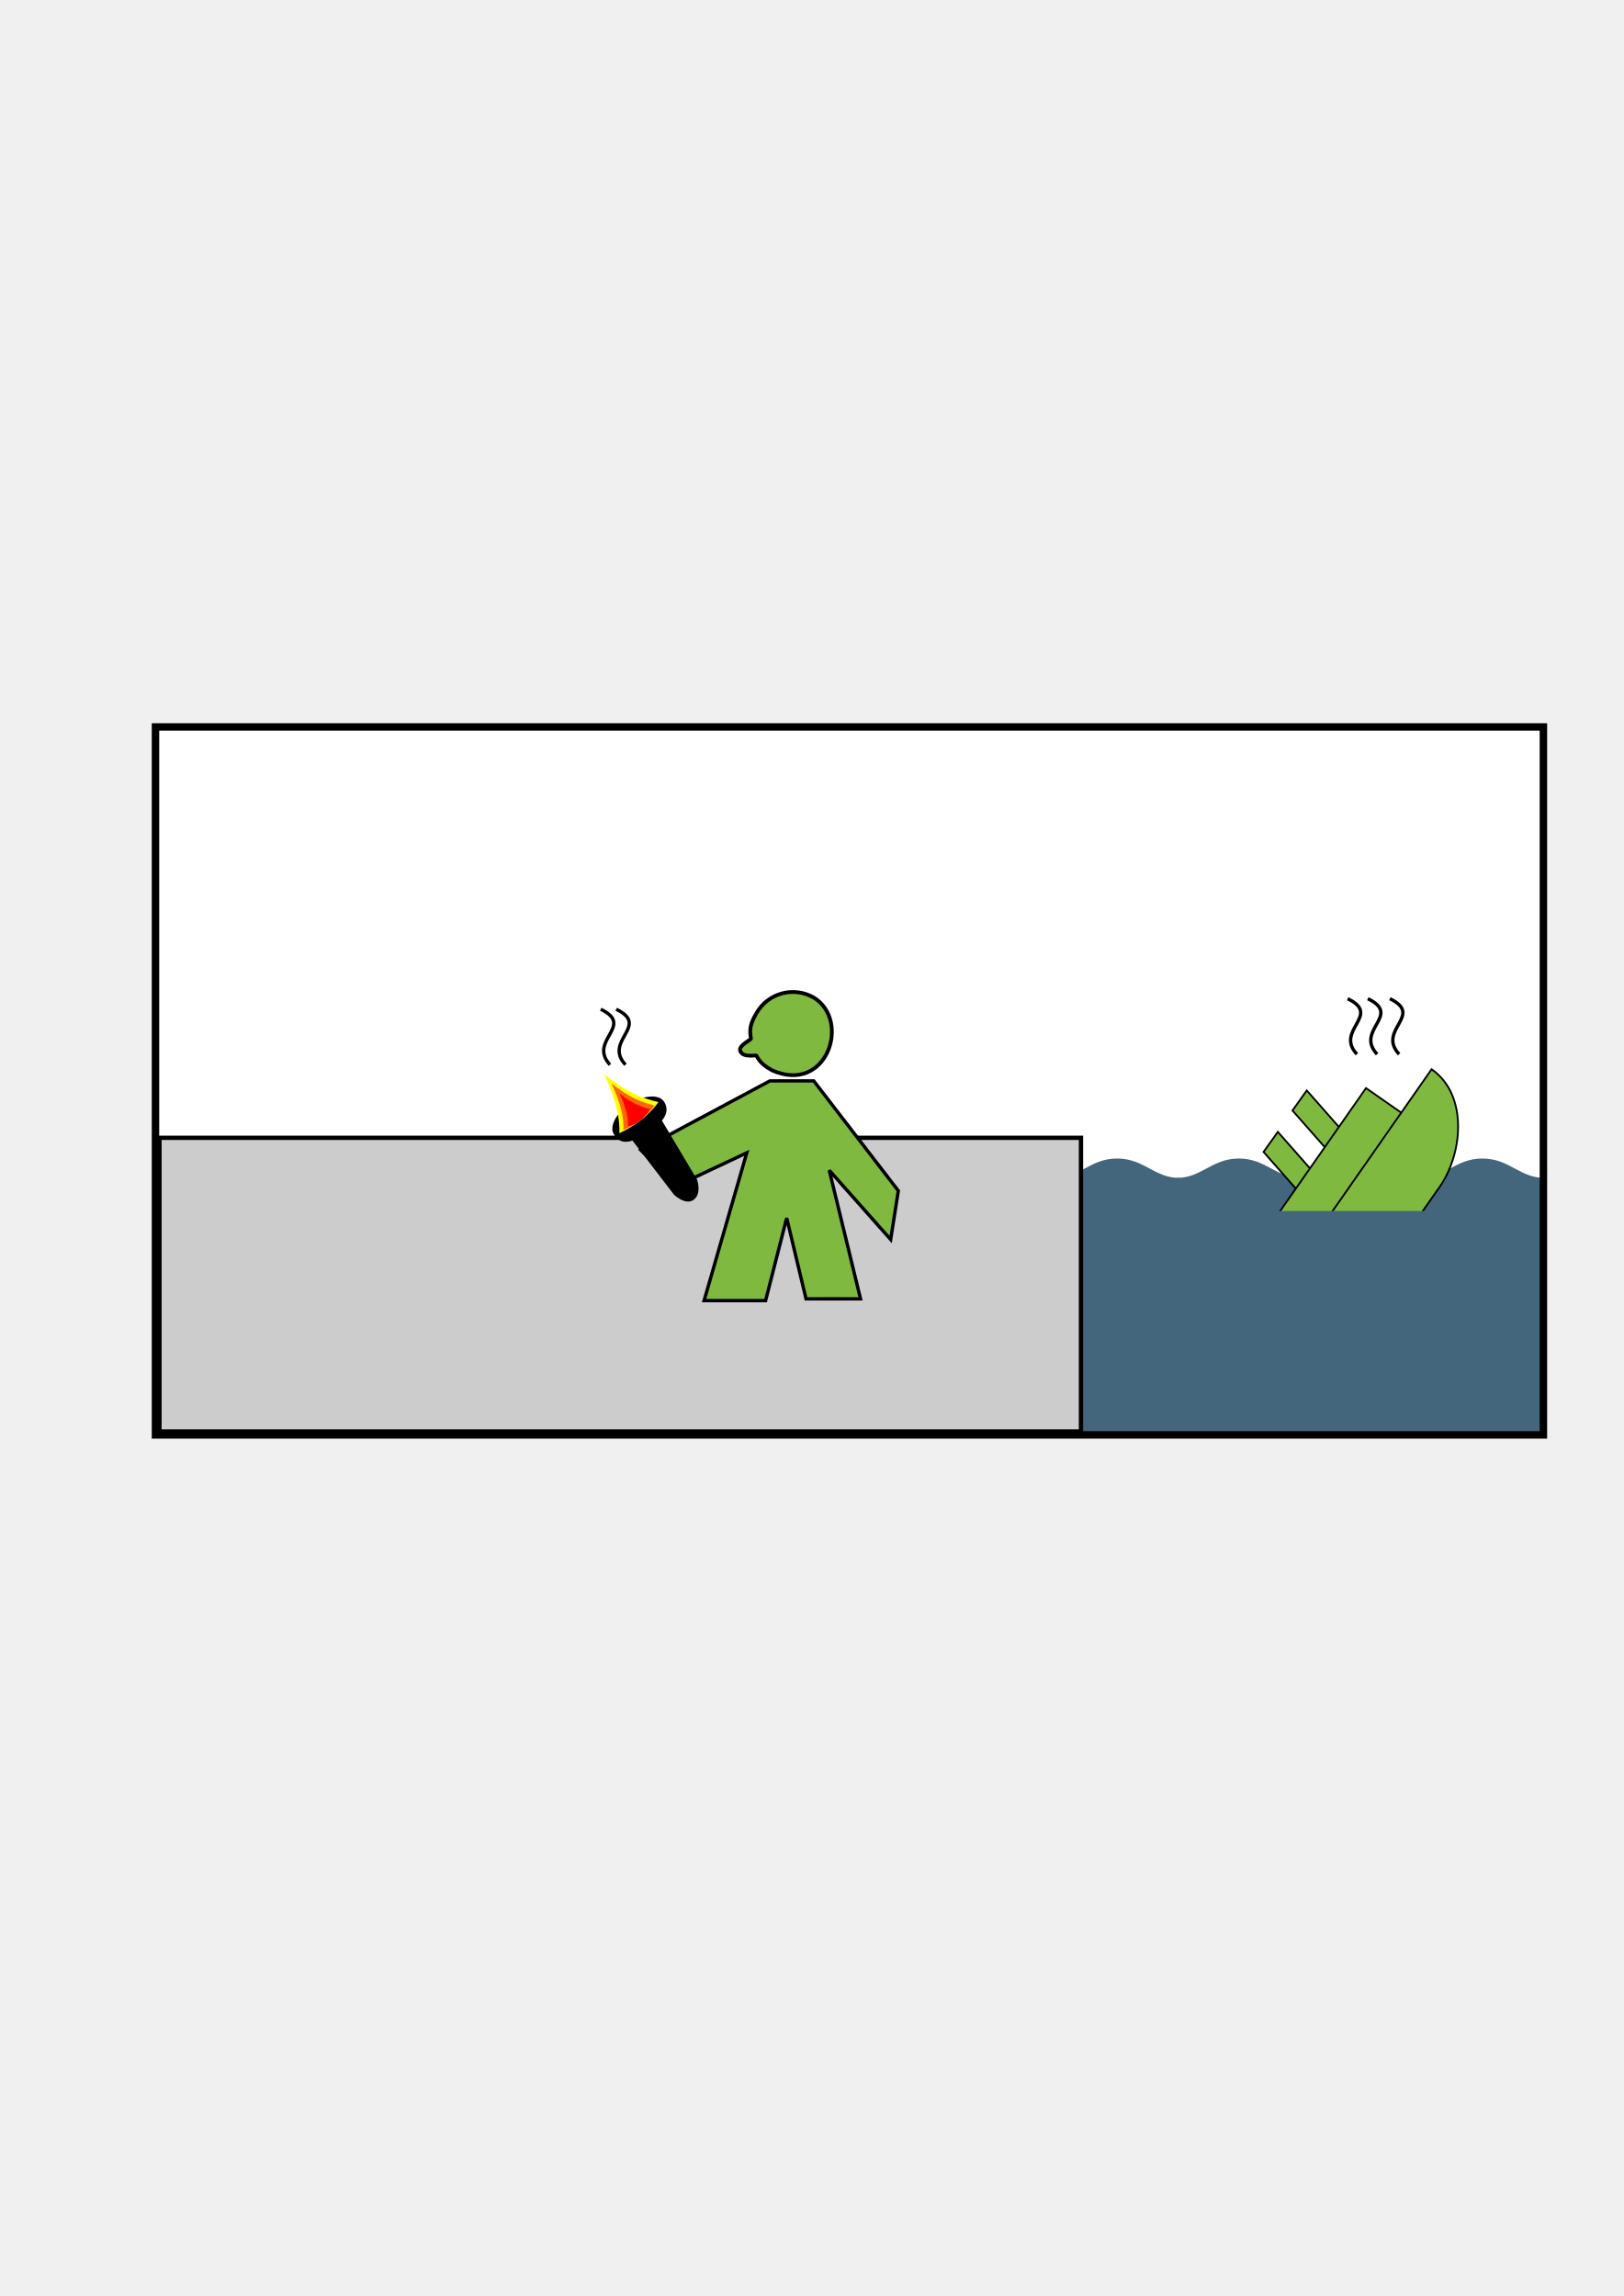
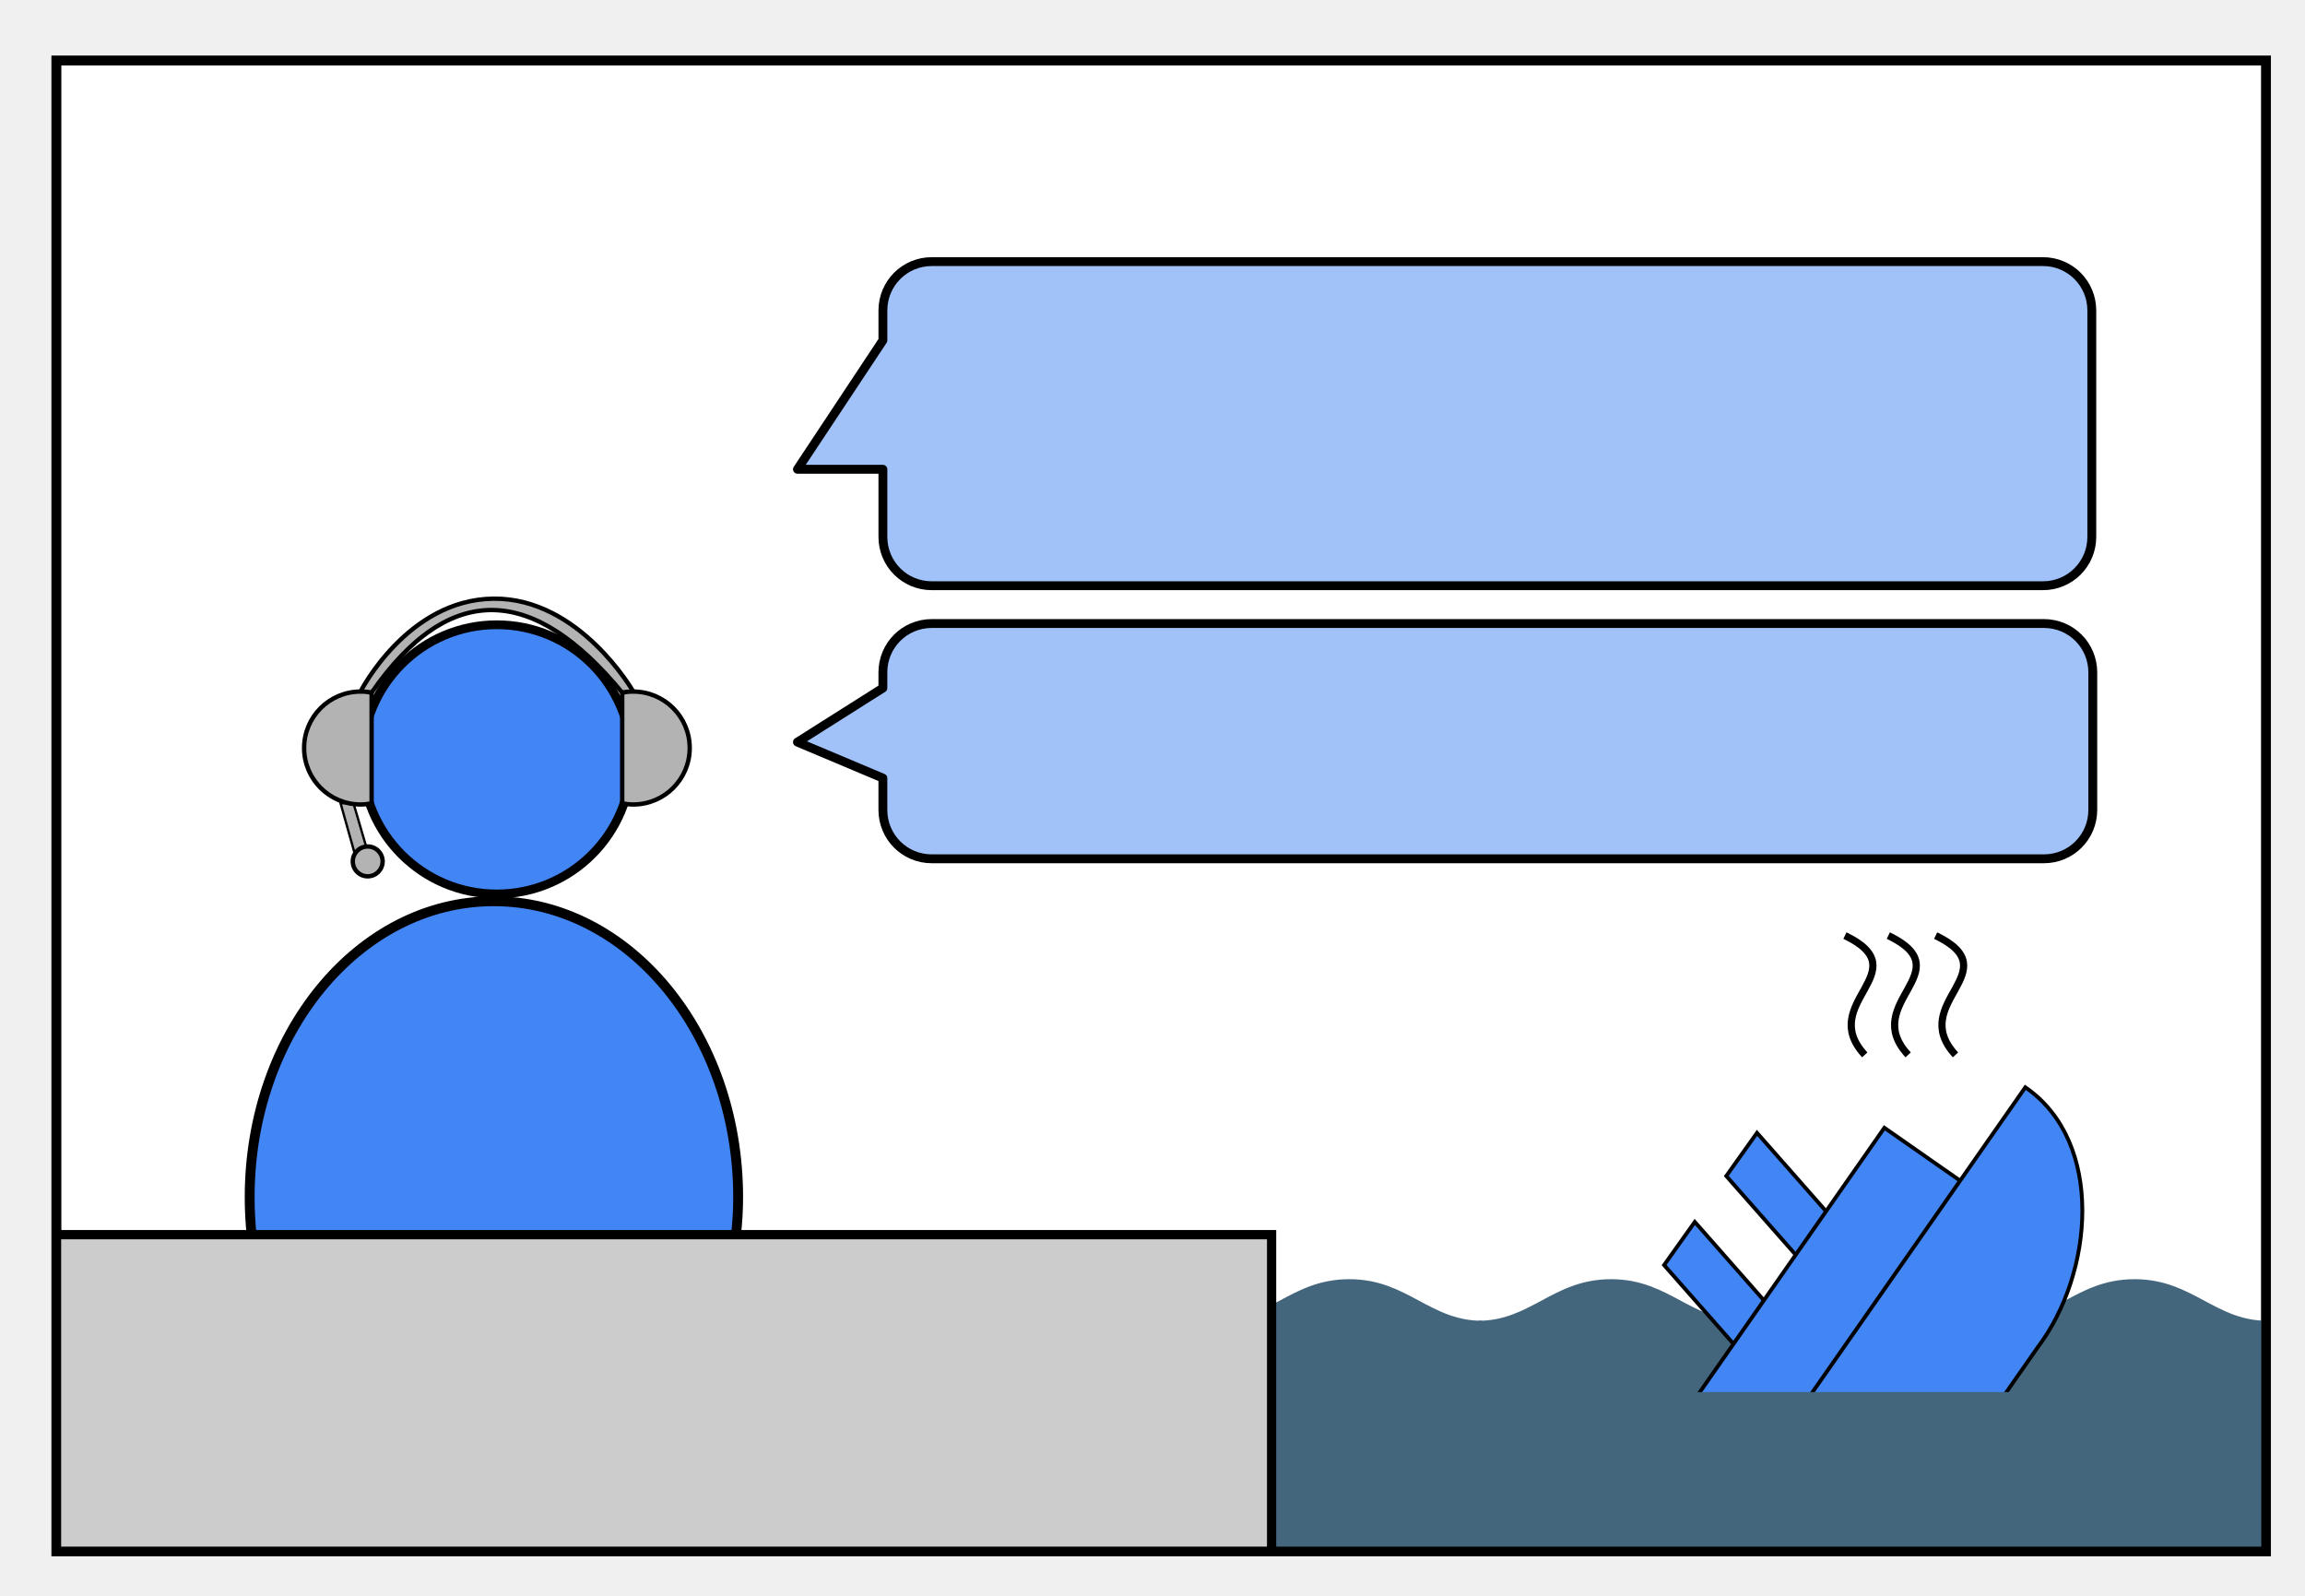
- <svg xmlns="http://www.w3.org/2000/svg" width="744.094" height="1052.362" id="svg3056" version="1.1">
-   <defs id="defs3058">
+ <svg xmlns="http://www.w3.org/2000/svg" width="130mm" height="90mm" viewBox="0 0 130 90" version="1.1" id="svg8093">
+   <defs id="defs8087">
    <clipPath clipPathUnits="userSpaceOnUse" id="clipPath3808">
      <rect style="fill:#ff0000;fill-opacity:1;stroke:none" id="rect3810" width="256.579" height="393.735" x="1139.452" y="635.659" />
    </clipPath>
-     <clipPath clipPathUnits="userSpaceOnUse" id="clipPath3124">
-       <rect style="fill:#ff0000;fill-opacity:1;stroke:none" id="rect3126" width="256.579" height="393.735" x="1139.452" y="635.659" />
+     <clipPath clipPathUnits="userSpaceOnUse" id="clipPath2165">
+       <rect style="fill:#ff0000;fill-opacity:1;stroke:none" id="rect2163" width="256.579" height="393.735" x="1139.452" y="635.659" />
    </clipPath>
-     <clipPath clipPathUnits="userSpaceOnUse" id="clipPath3128">
-       <rect style="fill:#ff0000;fill-opacity:1;stroke:none" id="rect3130" width="256.579" height="393.735" x="1139.452" y="635.659" />
+     <clipPath clipPathUnits="userSpaceOnUse" id="clipPath2169">
+       <rect style="fill:#ff0000;fill-opacity:1;stroke:none" id="rect2167" width="256.579" height="393.735" x="1139.452" y="635.659" />
    </clipPath>
-     <clipPath clipPathUnits="userSpaceOnUse" id="clipPath3132">
-       <rect style="fill:#ff0000;fill-opacity:1;stroke:none" id="rect3134" width="256.579" height="393.735" x="1139.452" y="635.659" />
+     <clipPath clipPathUnits="userSpaceOnUse" id="clipPath2173">
+       <rect style="fill:#ff0000;fill-opacity:1;stroke:none" id="rect2171" width="256.579" height="393.735" x="1139.452" y="635.659" />
    </clipPath>
-     <clipPath clipPathUnits="userSpaceOnUse" id="clipPath3136">
-       <rect style="fill:#ff0000;fill-opacity:1;stroke:none" id="rect3138" width="256.579" height="393.735" x="1139.452" y="635.659" />
+     <clipPath clipPathUnits="userSpaceOnUse" id="clipPath2177">
+       <rect style="fill:#ff0000;fill-opacity:1;stroke:none" id="rect2175" width="256.579" height="393.735" x="1139.452" y="635.659" />
    </clipPath>
-     <clipPath clipPathUnits="userSpaceOnUse" id="clipPath3140">
-       <rect style="fill:#ff0000;fill-opacity:1;stroke:none" id="rect3142" width="256.579" height="393.735" x="1139.452" y="635.659" />
+     <clipPath clipPathUnits="userSpaceOnUse" id="clipPath2181">
+       <rect style="fill:#ff0000;fill-opacity:1;stroke:none" id="rect2179" width="256.579" height="393.735" x="1139.452" y="635.659" />
+     </clipPath>
+     <clipPath clipPathUnits="userSpaceOnUse" id="clipPath3808-3">
+       <rect style="fill:#ff0000;fill-opacity:1;stroke:none" id="rect3810-6" width="256.579" height="393.735" x="1139.452" y="635.659" />
+     </clipPath>
+     <clipPath clipPathUnits="userSpaceOnUse" id="clipPath2331">
+       <rect style="fill:#ff0000;fill-opacity:1;stroke:none" id="rect2329" width="256.579" height="393.735" x="1139.452" y="635.659" />
+     </clipPath>
+     <clipPath clipPathUnits="userSpaceOnUse" id="clipPath2335">
+       <rect style="fill:#ff0000;fill-opacity:1;stroke:none" id="rect2333" width="256.579" height="393.735" x="1139.452" y="635.659" />
+     </clipPath>
+     <clipPath clipPathUnits="userSpaceOnUse" id="clipPath2339">
+       <rect style="fill:#ff0000;fill-opacity:1;stroke:none" id="rect2337" width="256.579" height="393.735" x="1139.452" y="635.659" />
+     </clipPath>
+     <clipPath clipPathUnits="userSpaceOnUse" id="clipPath2343">
+       <rect style="fill:#ff0000;fill-opacity:1;stroke:none" id="rect2341" width="256.579" height="393.735" x="1139.452" y="635.659" />
+     </clipPath>
+     <clipPath clipPathUnits="userSpaceOnUse" id="clipPath2347">
+       <rect style="fill:#ff0000;fill-opacity:1;stroke:none" id="rect2345" width="256.579" height="393.735" x="1139.452" y="635.659" />
+     </clipPath>
+     <clipPath clipPathUnits="userSpaceOnUse" id="clipPath916">
+       <rect ry="0" y="210.418" x="3.177" height="84.081" width="124.628" id="rect918" style="fill:#ffffff;stroke:#000000;stroke-width:0.543" />
    </clipPath>
  </defs>
-   <g id="layer1">
-     <rect y="333.197" x="71.255" height="322.628" width="636.041" id="rect3257" style="fill:#ffffff;fill-opacity:1;stroke:none" />
-     <g transform="matrix(0.4236024,0,0,0.177276,380.7272,437.8759)" id="g3417">
-       <path style="fill:#44667d;fill-opacity:1;stroke:#44667d;stroke-width:7.675;stroke-opacity:1" d="m 1011.163,753.357 c 53.403,0 74.886,95.964 128.289,95.964 53.403,0 74.886,-95.965 128.289,-95.964 53.403,10e-6 74.886,95.964 128.289,95.964 53.403,10e-6 74.886,-95.964 128.289,-95.964 53.403,0 128.289,95.964 128.289,95.964 l -2.02,160.614 -767.716,0 c 0,0 -23.943,-112.804 0,-160.614 23.943,-47.811 74.886,-95.964 128.289,-95.964 z" id="path3419" clip-path="url(#clipPath3808)" transform="matrix(0.5211718,0,0,0.5211718,-350.9558,134.6649)" />
-       <path transform="matrix(0.5211718,0,0,0.5211718,-482.6775,134.6649)" clip-path="url(#clipPath3808)" id="path3421" d="m 1011.163,753.357 c 53.403,0 74.886,95.964 128.289,95.964 53.403,0 74.886,-95.965 128.289,-95.964 53.403,10e-6 74.886,95.964 128.289,95.964 53.403,10e-6 74.886,-95.964 128.289,-95.964 53.403,0 128.289,95.964 128.289,95.964 l -2.02,160.614 -767.716,0 c 0,0 -23.943,-112.804 0,-160.614 23.943,-47.811 74.886,-95.964 128.289,-95.964 z" style="fill:#44667d;fill-opacity:1;stroke:#44667d;stroke-width:7.675;stroke-opacity:1" />
-       <path style="fill:#44667d;fill-opacity:1;stroke:#44667d;stroke-width:7.675;stroke-opacity:1" d="m 1011.163,753.357 c 53.403,0 74.886,95.964 128.289,95.964 53.403,0 74.886,-95.965 128.289,-95.964 53.403,10e-6 74.886,95.964 128.289,95.964 53.403,10e-6 74.886,-95.964 128.289,-95.964 53.403,0 128.289,95.964 128.289,95.964 l -2.02,160.614 -767.716,0 c 0,0 -23.943,-112.804 0,-160.614 23.943,-47.811 74.886,-95.964 128.289,-95.964 z" id="path3423" clip-path="url(#clipPath3808)" transform="matrix(0.5211718,0,0,0.5211718,-614.399,134.6649)" />
-       <path transform="matrix(0.5211718,0,0,0.5211718,44.20905,134.6649)" clip-path="url(#clipPath3808)" id="path3425" d="m 1011.163,753.357 c 53.403,0 74.886,95.964 128.289,95.964 53.403,0 74.886,-95.965 128.289,-95.964 53.403,10e-6 74.886,95.964 128.289,95.964 53.403,10e-6 74.886,-95.964 128.289,-95.964 53.403,0 128.289,95.964 128.289,95.964 l -2.02,160.614 -767.716,0 c 0,0 -23.943,-112.804 0,-160.614 23.943,-47.811 74.886,-95.964 128.289,-95.964 z" style="fill:#44667d;fill-opacity:1;stroke:#44667d;stroke-width:7.675;stroke-opacity:1" />
-       <path style="fill:#44667d;fill-opacity:1;stroke:#44667d;stroke-width:7.675;stroke-opacity:1" d="m 1011.163,753.357 c 53.403,0 74.886,95.964 128.289,95.964 53.403,0 74.886,-95.965 128.289,-95.964 53.403,10e-6 74.886,95.964 128.289,95.964 53.403,10e-6 74.886,-95.964 128.289,-95.964 53.403,0 128.289,95.964 128.289,95.964 l -2.02,160.614 -767.716,0 c 0,0 -23.943,-112.804 0,-160.614 23.943,-47.811 74.886,-95.964 128.289,-95.964 z" id="path3427" clip-path="url(#clipPath3808)" transform="matrix(0.5211718,0,0,0.5211718,-87.51259,134.6649)" />
-       <path transform="matrix(0.5211718,0,0,0.5211718,-219.2342,134.6649)" clip-path="url(#clipPath3808)" id="path3429" d="m 1011.163,753.357 c 53.403,0 74.886,95.964 128.289,95.964 53.403,0 74.886,-95.965 128.289,-95.964 53.403,10e-6 74.886,95.964 128.289,95.964 53.403,10e-6 74.886,-95.964 128.289,-95.964 53.403,0 128.289,95.964 128.289,95.964 l -2.02,160.614 -767.716,0 c 0,0 -23.943,-112.804 0,-160.614 23.943,-47.811 74.886,-95.964 128.289,-95.964 z" style="fill:#44667d;fill-opacity:1;stroke:#44667d;stroke-width:7.675;stroke-opacity:1" />
+   <g id="layer1" transform="translate(0,-207)">
+     <rect style="fill:#ffffff;stroke:#000000;stroke-width:0.543" id="rect6752" width="124.628" height="84.081" x="3.177" y="210.418" ry="0" />
+     <path style="fill:#4285f4;fill-opacity:0.502;stroke:#000000;stroke-width:0.5;stroke-linecap:round;stroke-linejoin:round;stroke-miterlimit:4;stroke-dasharray:none;stroke-dashoffset:0;stroke-opacity:1" d="m 52.549,242.166 h 62.727 c 1.526,0 2.755,1.229 2.755,2.755 v 7.759 c 0,1.526 -1.229,2.755 -2.755,2.755 H 52.549 c -1.526,0 -2.755,-1.229 -2.755,-2.755 v -1.796 l -4.819,-2.03 4.819,-3.049 v -0.884 c 0,-1.526 1.229,-2.755 2.755,-2.755 z" id="path23149" />
+     <flowRoot style="font-style:normal;font-weight:normal;font-size:12.8px;line-height:0.01%;font-family:sans-serif;letter-spacing:0px;word-spacing:0px;fill:#000000;fill-opacity:1;stroke:none;stroke-width:1.067px;stroke-linecap:butt;stroke-linejoin:miter;stroke-opacity:1" id="flowRoot6746" xml:space="preserve" transform="matrix(0.217092,0,0,0.217092,-45.45782,171.4382)">
+       <flowRegion style="font-family:sans-serif;stroke-width:1.067px" id="flowRegion6742">
+         <rect style="font-size:17.067px;font-family:sans-serif;stroke-width:1.138px" y="374.199" x="386.821" height="65.727" width="61.417" id="rect6740" />
+       </flowRegion>
+       <flowPara style="font-size:17.067px;line-height:1.25;font-family:sans-serif;stroke-width:1.067px" id="flowPara6744"> </flowPara>
+     </flowRoot>
+     <rect y="220.957" x="5.856" height="39.357" width="39.033" id="rect6748" style="fill:none;fill-opacity:1;stroke:none;stroke-width:0.232" />
+     <g id="g9903" transform="matrix(1.643779,0,0,1.643779,46.42418,-205.7779)">
+       <path id="path13446" d="m -15.493,274.88 c 2.702,-3.891 5.575,-3.665 8.599,0 l 0.379,-0.038 c 0,0 -1.838,-3.218 -4.797,-3.186 -2.958,0.032 -4.56,3.186 -4.56,3.186 z" style="fill:#b3b3b3;stroke:#000000;stroke-width:0.15;stroke-linecap:butt;stroke-linejoin:miter;stroke-opacity:1" />
+       <path id="path13444" d="m -16.558,278.672 0.503,1.789 0.422,-0.141 -0.482,-1.648 z" style="fill:#b3b3b3;stroke:#000000;stroke-width:0.08px;stroke-linecap:butt;stroke-linejoin:miter;stroke-opacity:1" />
+       <circle id="path3085" style="fill:#4285f4;fill-opacity:1;stroke:#000000;stroke-width:0.301;stroke-miterlimit:4;stroke-dasharray:none;stroke-dashoffset:0;stroke-opacity:1" cx="-11.196" cy="277.169" r="4.618" />
+       <path id="path13435" d="m -15.871,274.843 a 1.937,1.937 0 0 0 -1.937,1.937 1.937,1.937 0 0 0 1.937,1.937 1.937,1.937 0 0 0 0.379,-0.039 v -3.798 a 1.937,1.937 0 0 0 -0.379,-0.038 z" style="opacity:1;fill:#b3b3b3;fill-opacity:1;stroke:#000000;stroke-width:0.15;stroke-linecap:round;stroke-linejoin:miter;stroke-miterlimit:4;stroke-dasharray:none;stroke-dashoffset:0;stroke-opacity:1" />
+       <circle r="0.512" cy="280.67" cx="-15.626" id="path13440" style="opacity:1;fill:#b3b3b3;fill-opacity:1;stroke:#000000;stroke-width:0.15;stroke-linecap:round;stroke-linejoin:miter;stroke-miterlimit:4;stroke-dasharray:none;stroke-dashoffset:0;stroke-opacity:1" />
+       <path style="opacity:1;fill:#b3b3b3;fill-opacity:1;stroke:#000000;stroke-width:0.15;stroke-linecap:round;stroke-linejoin:miter;stroke-miterlimit:4;stroke-dasharray:none;stroke-dashoffset:0;stroke-opacity:1" d="m -6.515,274.843 a 1.937,1.937 0 0 1 1.937,1.937 1.937,1.937 0 0 1 -1.937,1.937 1.937,1.937 0 0 1 -0.379,-0.039 v -3.798 a 1.937,1.937 0 0 1 0.379,-0.038 z" id="path13442" />
    </g>
-     <g id="g3930" transform="matrix(0.1559061,-0.2232912,0.2232912,0.1559061,384.2302,774.0001)">
-       <path id="rect3157" d="m 1276.669,69.768 -25.099,102.936 -39.214,-9.561 22.86,-93.755 z" style="fill:#80b940;fill-opacity:1;stroke:#000000;stroke-width:3;stroke-linecap:round;stroke-miterlimit:4;stroke-opacity:1;stroke-dashoffset:0" />
-       <path style="fill:#80b940;fill-opacity:1;stroke:#000000;stroke-width:3;stroke-linecap:round;stroke-miterlimit:4;stroke-opacity:1;stroke-dashoffset:0" d="m 1191.641,69.768 -25.099,102.936 -39.214,-9.561 22.86,-93.755 z" id="path3160" />
-       <rect y="149.25" x="1047.745" height="80.725" width="289.265" id="rect3154" style="fill:#80b940;fill-opacity:1;stroke:#000000;stroke-width:3;stroke-linecap:round;stroke-miterlimit:4;stroke-opacity:1;stroke-dasharray:none;stroke-dashoffset:0" />
-       <path id="rect3152" d="m 832.478,221.566 593.666,0 c 0.549,75.622 -88.867,127.287 -161.45,124.451 l -292.629,0 C 904.862,348.326 832.478,221.566 832.478,221.566 z" style="fill:#80b940;fill-opacity:1;stroke:#000000;stroke-width:3" />
+     <path id="path1109-2" d="m 27.844,257.828 c -7.611,0 -13.763,7.474 -13.763,16.694 0,1.479 0.158,2.91 0.456,4.276 h 26.614 c 0.298,-1.366 0.48,-2.796 0.48,-4.276 0,-9.219 -6.176,-16.694 -13.787,-16.694 z" style="fill:#4285f4;fill-opacity:1;stroke:#000000;stroke-width:0.556;stroke-miterlimit:4;stroke-dasharray:none;stroke-dashoffset:0;stroke-opacity:1" />
+     <flowRoot style="font-style:normal;font-weight:normal;line-height:0.01%;font-family:sans-serif;letter-spacing:0px;word-spacing:0px;fill:#000000;fill-opacity:1;stroke:none;stroke-width:1px;stroke-linecap:butt;stroke-linejoin:miter;stroke-opacity:1" id="flowRoot3323" xml:space="preserve" transform="matrix(0.2645833,0,0,0.2645833,-203.2218,149.6111)">
+       <flowRegion style="font-family:sans-serif" id="flowRegion3325">
+         <rect style="font-size:16px;font-family:sans-serif" y="350.811" x="362.645" height="61.619" width="57.579" id="rect3327" />
+       </flowRegion>
+       <flowPara style="font-size:16px;line-height:1.25;font-family:sans-serif" id="flowPara3329"> </flowPara>
+     </flowRoot>
+     <g id="g912" clip-path="url(#clipPath916)">
+       <g transform="matrix(0.1120782,0,0,0.04690428,41.38157,254.5054)" id="g3417">
+         <path style="fill:#44667d;fill-opacity:1;stroke:#44667d;stroke-width:7.675;stroke-opacity:1" d="m 1011.163,753.357 c 53.403,0 74.886,95.964 128.289,95.964 53.403,0 74.886,-95.965 128.289,-95.964 53.403,10e-6 74.886,95.964 128.289,95.964 53.403,10e-6 74.886,-95.964 128.289,-95.964 53.403,0 128.289,95.964 128.289,95.964 l -2.02,160.614 H 882.873 c 0,0 -23.943,-112.804 0,-160.614 23.943,-47.811 74.886,-95.964 128.289,-95.964 z" id="path3419" clip-path="url(#clipPath3808-3)" transform="matrix(0.5211718,0,0,0.5211718,-350.9558,134.6649)" />
+         <path transform="matrix(0.5211718,0,0,0.5211718,-482.6775,134.6649)" clip-path="url(#clipPath3808-3)" id="path3421" d="m 1011.163,753.357 c 53.403,0 74.886,95.964 128.289,95.964 53.403,0 74.886,-95.965 128.289,-95.964 53.403,10e-6 74.886,95.964 128.289,95.964 53.403,10e-6 74.886,-95.964 128.289,-95.964 53.403,0 128.289,95.964 128.289,95.964 l -2.02,160.614 H 882.873 c 0,0 -23.943,-112.804 0,-160.614 23.943,-47.811 74.886,-95.964 128.289,-95.964 z" style="fill:#44667d;fill-opacity:1;stroke:#44667d;stroke-width:7.675;stroke-opacity:1" />
+         <path style="fill:#44667d;fill-opacity:1;stroke:#44667d;stroke-width:7.675;stroke-opacity:1" d="m 1011.163,753.357 c 53.403,0 74.886,95.964 128.289,95.964 53.403,0 74.886,-95.965 128.289,-95.964 53.403,10e-6 74.886,95.964 128.289,95.964 53.403,10e-6 74.886,-95.964 128.289,-95.964 53.403,0 128.289,95.964 128.289,95.964 l -2.02,160.614 H 882.873 c 0,0 -23.943,-112.804 0,-160.614 23.943,-47.811 74.886,-95.964 128.289,-95.964 z" id="path3423" clip-path="url(#clipPath3808-3)" transform="matrix(0.5211718,0,0,0.5211718,-614.399,134.6649)" />
+         <path transform="matrix(0.5211718,0,0,0.5211718,44.20905,134.6649)" clip-path="url(#clipPath3808-3)" id="path3425" d="m 1011.163,753.357 c 53.403,0 74.886,95.964 128.289,95.964 53.403,0 74.886,-95.965 128.289,-95.964 53.403,10e-6 74.886,95.964 128.289,95.964 53.403,10e-6 74.886,-95.964 128.289,-95.964 53.403,0 128.289,95.964 128.289,95.964 l -2.02,160.614 H 882.873 c 0,0 -23.943,-112.804 0,-160.614 23.943,-47.811 74.886,-95.964 128.289,-95.964 z" style="fill:#44667d;fill-opacity:1;stroke:#44667d;stroke-width:7.675;stroke-opacity:1" />
+         <path style="fill:#44667d;fill-opacity:1;stroke:#44667d;stroke-width:7.675;stroke-opacity:1" d="m 1011.163,753.357 c 53.403,0 74.886,95.964 128.289,95.964 53.403,0 74.886,-95.965 128.289,-95.964 53.403,10e-6 74.886,95.964 128.289,95.964 53.403,10e-6 74.886,-95.964 128.289,-95.964 53.403,0 128.289,95.964 128.289,95.964 l -2.02,160.614 H 882.873 c 0,0 -23.943,-112.804 0,-160.614 23.943,-47.811 74.886,-95.964 128.289,-95.964 z" id="path3427" clip-path="url(#clipPath3808-3)" transform="matrix(0.5211718,0,0,0.5211718,-87.51259,134.6649)" />
+         <path transform="matrix(0.5211718,0,0,0.5211718,-219.2342,134.6649)" clip-path="url(#clipPath3808-3)" id="path3429" d="m 1011.163,753.357 c 53.403,0 74.886,95.964 128.289,95.964 53.403,0 74.886,-95.965 128.289,-95.964 53.403,10e-6 74.886,95.964 128.289,95.964 53.403,10e-6 74.886,-95.964 128.289,-95.964 53.403,0 128.289,95.964 128.289,95.964 l -2.02,160.614 H 882.873 c 0,0 -23.943,-112.804 0,-160.614 23.943,-47.811 74.886,-95.964 128.289,-95.964 z" style="fill:#44667d;fill-opacity:1;stroke:#44667d;stroke-width:7.675;stroke-opacity:1" />
+       </g>
+       <g id="g3930" transform="matrix(0.04125015,-0.05907913,0.05907913,0.04125015,42.30839,343.4383)">
+         <path id="rect3157" d="m 1276.669,69.768 -25.099,102.936 -39.214,-9.561 22.86,-93.755 z" style="fill:#4285f4;fill-opacity:1;stroke:#000000;stroke-width:3;stroke-linecap:round;stroke-miterlimit:4;stroke-dashoffset:0;stroke-opacity:1" />
+         <path style="fill:#4285f4;fill-opacity:1;stroke:#000000;stroke-width:3;stroke-linecap:round;stroke-miterlimit:4;stroke-dashoffset:0;stroke-opacity:1" d="m 1191.641,69.768 -25.099,102.936 -39.214,-9.561 22.86,-93.755 z" id="path3160" />
+         <rect y="149.25" x="1047.745" height="80.725" width="289.265" id="rect3154" style="fill:#4285f4;fill-opacity:1;stroke:#000000;stroke-width:3;stroke-linecap:round;stroke-miterlimit:4;stroke-dasharray:none;stroke-dashoffset:0;stroke-opacity:1" />
+         <path id="rect3152" d="m 832.478,221.566 h 593.666 c 0.549,75.622 -88.867,127.287 -161.45,124.451 H 972.065 C 904.862,348.326 832.478,221.566 832.478,221.566 Z" style="fill:#4285f4;fill-opacity:1;stroke:#000000;stroke-width:3" />
+       </g>
+       <rect y="285.51" x="38.854" height="27.083" width="88.862" id="rect3393" style="fill:#44667d;fill-opacity:1;stroke:none;stroke-width:0.109;stroke-linecap:butt;stroke-linejoin:round;stroke-miterlimit:4;stroke-dasharray:none;stroke-dashoffset:0" />
+       <rect y="276.633" x="-40.015" height="35.614" width="111.732" id="rect3259" style="fill:#cccccc;stroke:#000000;stroke-width:0.521" />
+       <path id="path3086-5" d="m 104.052,259.765 c 4.196,2.021 -1.614,3.778 1.119,6.728" style="fill:none;stroke:#000000;stroke-width:0.406;stroke-linecap:butt;stroke-linejoin:miter;stroke-opacity:1" />
+       <path style="fill:none;stroke:#000000;stroke-width:0.406;stroke-linecap:butt;stroke-linejoin:miter;stroke-opacity:1" d="m 106.499,259.765 c 4.196,2.021 -1.614,3.778 1.119,6.728" id="path3954" />
+       <path id="path3956" d="m 109.169,259.765 c 4.196,2.021 -1.614,3.778 1.119,6.728" style="fill:none;stroke:#000000;stroke-width:0.406;stroke-linecap:butt;stroke-linejoin:miter;stroke-opacity:1" />
    </g>
-     <rect y="555.058" x="371.176" height="102.362" width="335.855" id="rect3393" style="fill:#44667d;fill-opacity:1;stroke:none;stroke-width:0.412;stroke-linecap:butt;stroke-linejoin:round;stroke-miterlimit:4;stroke-dasharray:none;stroke-dashoffset:0" />
-     <rect y="521.508" x="73.088" height="134.606" width="422.294" id="rect3259" style="fill:#cccccc;stroke:#000000;stroke-width:1.97" />
-     <rect style="fill:none;stroke:#000000;stroke-width:3.415" id="rect3013" width="636.041" height="324.488" x="71.255" y="333.197" />
-     <flowRoot xml:space="preserve" id="flowRoot3323" style="fill:black;stroke:none;stroke-opacity:1;stroke-width:1px;stroke-linejoin:miter;stroke-linecap:butt;fill-opacity:1;font-family:Sans;font-style:normal;font-weight:normal;font-size:16px;line-height:125%;letter-spacing:0px;word-spacing:0px">
-       <flowRegion id="flowRegion3325">
-         <rect id="rect3327" width="57.579" height="61.619" x="362.645" y="350.811" style="font-size:16px" />
-       </flowRegion>
-       <flowPara id="flowPara3329" />
-     </flowRoot>
-     <flowRoot xml:space="preserve" id="flowRoot3798" style="font-size:32px;font-style:normal;font-weight:normal;line-height:125%;letter-spacing:0px;word-spacing:0px;fill:#000000;fill-opacity:1;stroke:none;font-family:Sans" transform="translate(6.785714,-1.428571)">
-       <flowRegion id="flowRegion3800">
-         <rect id="rect3802" width="32.143" height="31.786" x="471.071" y="348.791" style="font-size:32px" />
-       </flowRegion>
-       <flowPara id="flowPara3804" style="font-size:32px;font-weight:bold">?</flowPara>
-     </flowRoot>
-     <g id="g3138" transform="matrix(0.7663483,0,0,0.7663483,163.8606,155.0354)">
-       <g id="g3265" transform="matrix(2.229812,0,0,2.229812,-1635.898,-223.8034)" style="stroke:#000000;stroke-width:0.897">
-         <path style="fill:#80b940;fill-opacity:1;stroke:#000000;stroke-width:0.897" d="m 878.67,329.043 -22.681,-29.475 -11.763,0 -34.628,18.532 9.632,9.612 18.798,-8.862 -11.449,39.649 16.496,0 5.659,-22.162 5.185,21.688 14.614,0 -8.387,-34.488 16.47,18.574 z" id="path3267" />
-         <g id="g4339" transform="matrix(-0.8894199,0,0,0.8894199,1593.345,-28.68044)" style="stroke:#000000;stroke-width:1.008">
-           <path id="path4343" d="m 846.273,348.567 c 1.842,3.19 2.208,4.772 1.689,7.741 -0.058,0.334 3.744,2.052 3.267,3.601 -0.724,2.348 -4.786,1.237 -4.95,1.561 -1.071,2.113 -2.431,3.103 -4.635,4.375 -16.546,7.399 -23.975,-14.893 -12.645,-21.901 6.049,-3.492 13.782,-1.426 17.274,4.623 z" style="fill:#80b940;fill-opacity:1;stroke:#000000;stroke-width:1.139" />
-         </g>
+     <g id="g3857-6" transform="translate(12.16975,-17.99859)">
+       <flowRoot transform="matrix(0.2645833,0,0,0.2645833,2.362351,-3.779762)" style="font-style:normal;font-weight:normal;font-size:40px;line-height:1.25;font-family:sans-serif;letter-spacing:0px;word-spacing:0px;fill:#000000;fill-opacity:1;stroke:none" id="flowRoot3833" xml:space="preserve">
+         <flowRegion id="flowRegion3835">
+           <rect y="993.234" x="150.714" height="66.151" width="390.727" id="rect3837" />
+         </flowRegion>
+         <flowPara style="font-weight:bold;font-size:16px" id="flowPara3839">100 years earlier</flowPara>
+       </flowRoot>
+     </g>
+     <g id="g23185" transform="translate(3.401786,-19.23554)">
+       <path style="fill:#4285f4;fill-opacity:0.502;stroke:#000000;stroke-width:0.5;stroke-linecap:round;stroke-linejoin:round;stroke-miterlimit:4;stroke-dasharray:none;stroke-dashoffset:0;stroke-opacity:1" d="m 49.148,240.99 h 62.671 c 1.526,0 2.755,1.229 2.755,2.755 v 12.77 c 0,1.526 -1.229,2.755 -2.755,2.755 H 49.148 c -1.526,0 -2.755,-1.229 -2.755,-2.755 v -3.813 h -4.819 l 4.819,-7.271 v -1.686 c 0,-1.526 1.229,-2.755 2.755,-2.755 z" id="path23129" />
+       <g id="g23147" transform="translate(8.767963,-20.12957)">
+         <flowRoot transform="matrix(0.2645833,0,0,0.2645833,2.362351,-3.779762)" style="font-style:normal;font-weight:normal;font-size:40px;line-height:1.25;font-family:sans-serif;letter-spacing:0px;word-spacing:0px;fill:#000000;fill-opacity:1;stroke:none" id="flowRoot23137" xml:space="preserve">
+           <flowRegion id="flowRegion23133">
+             <rect y="993.234" x="150.714" height="66.151" width="390.727" id="rect23131" />
+           </flowRegion>
+           <flowPara style="font-size:16px" id="flowPara23135">when I trained my first</flowPara>
+         </flowRoot>
+         <flowRoot xml:space="preserve" id="flowRoot23145" style="font-style:normal;font-weight:normal;font-size:40px;line-height:1.25;font-family:sans-serif;letter-spacing:0px;word-spacing:0px;fill:#000000;fill-opacity:1;stroke:none" transform="matrix(0.2645833,0,0,0.2645833,2.362351,2.055246)">
+           <flowRegion id="flowRegion23141">
+             <rect id="rect23139" width="390.727" height="66.151" x="150.714" y="993.234" />
+           </flowRegion>
+           <flowPara id="flowPara23143" style="font-size:16px">ML model, a ship went down</flowPara>
+         </flowRoot>
      </g>
-       <g transform="matrix(0.8360822,-0.5486041,0.5486041,0.8360822,-182.4018,297.0075)" id="g3072">
-         <path style="fill:#000000;fill-opacity:1;stroke:#000000;stroke-width:0.782;stroke-linecap:round;stroke-miterlimit:4;stroke-opacity:1;stroke-dasharray:none;stroke-dashoffset:0" d="m 200.278,324.393 c -9.67,0 -17.502,4.321 -17.502,9.66 0,3.911 1.186,7.281 7.235,8.808 l 3.019,40.955 c 0,0 2.055,8.979 7.853,8.595 5.798,-0.384 7.853,-8.595 7.853,-8.595 l 1.811,-41.274 c 5.401,-1.653 7.254,-4.844 7.254,-8.489 0,-5.339 -7.854,-9.66 -17.524,-9.66 z" id="path3050" />
-         <g transform="matrix(0.995975,-0.08963199,0.08963199,0.995975,-29.02307,19.74075)" id="g3067">
-           <path id="path3061" d="m 185.367,333.358 c 5.412,-6.223 10.881,-16.147 14.786,-33.257 3.949,17.073 8.562,24.796 15.108,33.257 -10.937,2.918 -20.629,2.099 -29.894,0 z" style="fill:#ffff00;stroke:none" />
-           <path style="fill:#ff6600;stroke:none" d="m 188.482,333.358 c 4.284,-4.926 8.613,-12.782 11.705,-26.327 3.126,13.515 6.778,19.629 11.959,26.327 -8.935,3.167 -16.381,1.782 -23.664,0 z" id="path3063" />
-           <path id="path3065" d="m 191.978,333.358 c 3.018,-3.471 6.068,-9.006 8.247,-18.548 2.202,9.522 4.776,13.83 8.426,18.548 -5.823,2.179 -11.409,2.576 -16.672,0 z" style="fill:#ff0000;stroke:none" />
-         </g>
-       </g>
-       <path style="fill:none;stroke:#000000;stroke-width:2;stroke-linecap:butt;stroke-linejoin:miter;stroke-opacity:1" d="m 145.426,401.323 c 20.695,9.966 -7.959,18.634 5.517,33.181" id="path3804" />
-       <path id="path3086" d="m 154.676,401.323 c 20.695,9.966 -7.959,18.634 5.517,33.181" style="fill:none;stroke:#000000;stroke-width:2;stroke-linecap:butt;stroke-linejoin:miter;stroke-opacity:1" />
    </g>
-     <path id="path3086-5" d="m 617.591,457.754 c 15.859,7.637 -6.099,14.28 4.228,25.428" style="fill:none;stroke:#000000;stroke-width:1.533;stroke-linecap:butt;stroke-linejoin:miter;stroke-opacity:1" />
-     <path style="fill:none;stroke:#000000;stroke-width:1.533;stroke-linecap:butt;stroke-linejoin:miter;stroke-opacity:1" d="m 626.841,457.754 c 15.859,7.637 -6.099,14.28 4.228,25.428" id="path3954" />
-     <path id="path3956" d="m 636.931,457.754 c 15.859,7.637 -6.099,14.28 4.228,25.428" style="fill:none;stroke:#000000;stroke-width:1.533;stroke-linecap:butt;stroke-linejoin:miter;stroke-opacity:1" />
+     <rect ry="0" y="210.418" x="3.177" height="84.081" width="124.628" id="rect920" style="fill:none;stroke:#000000;stroke-width:0.543" />
  </g>
</svg>
